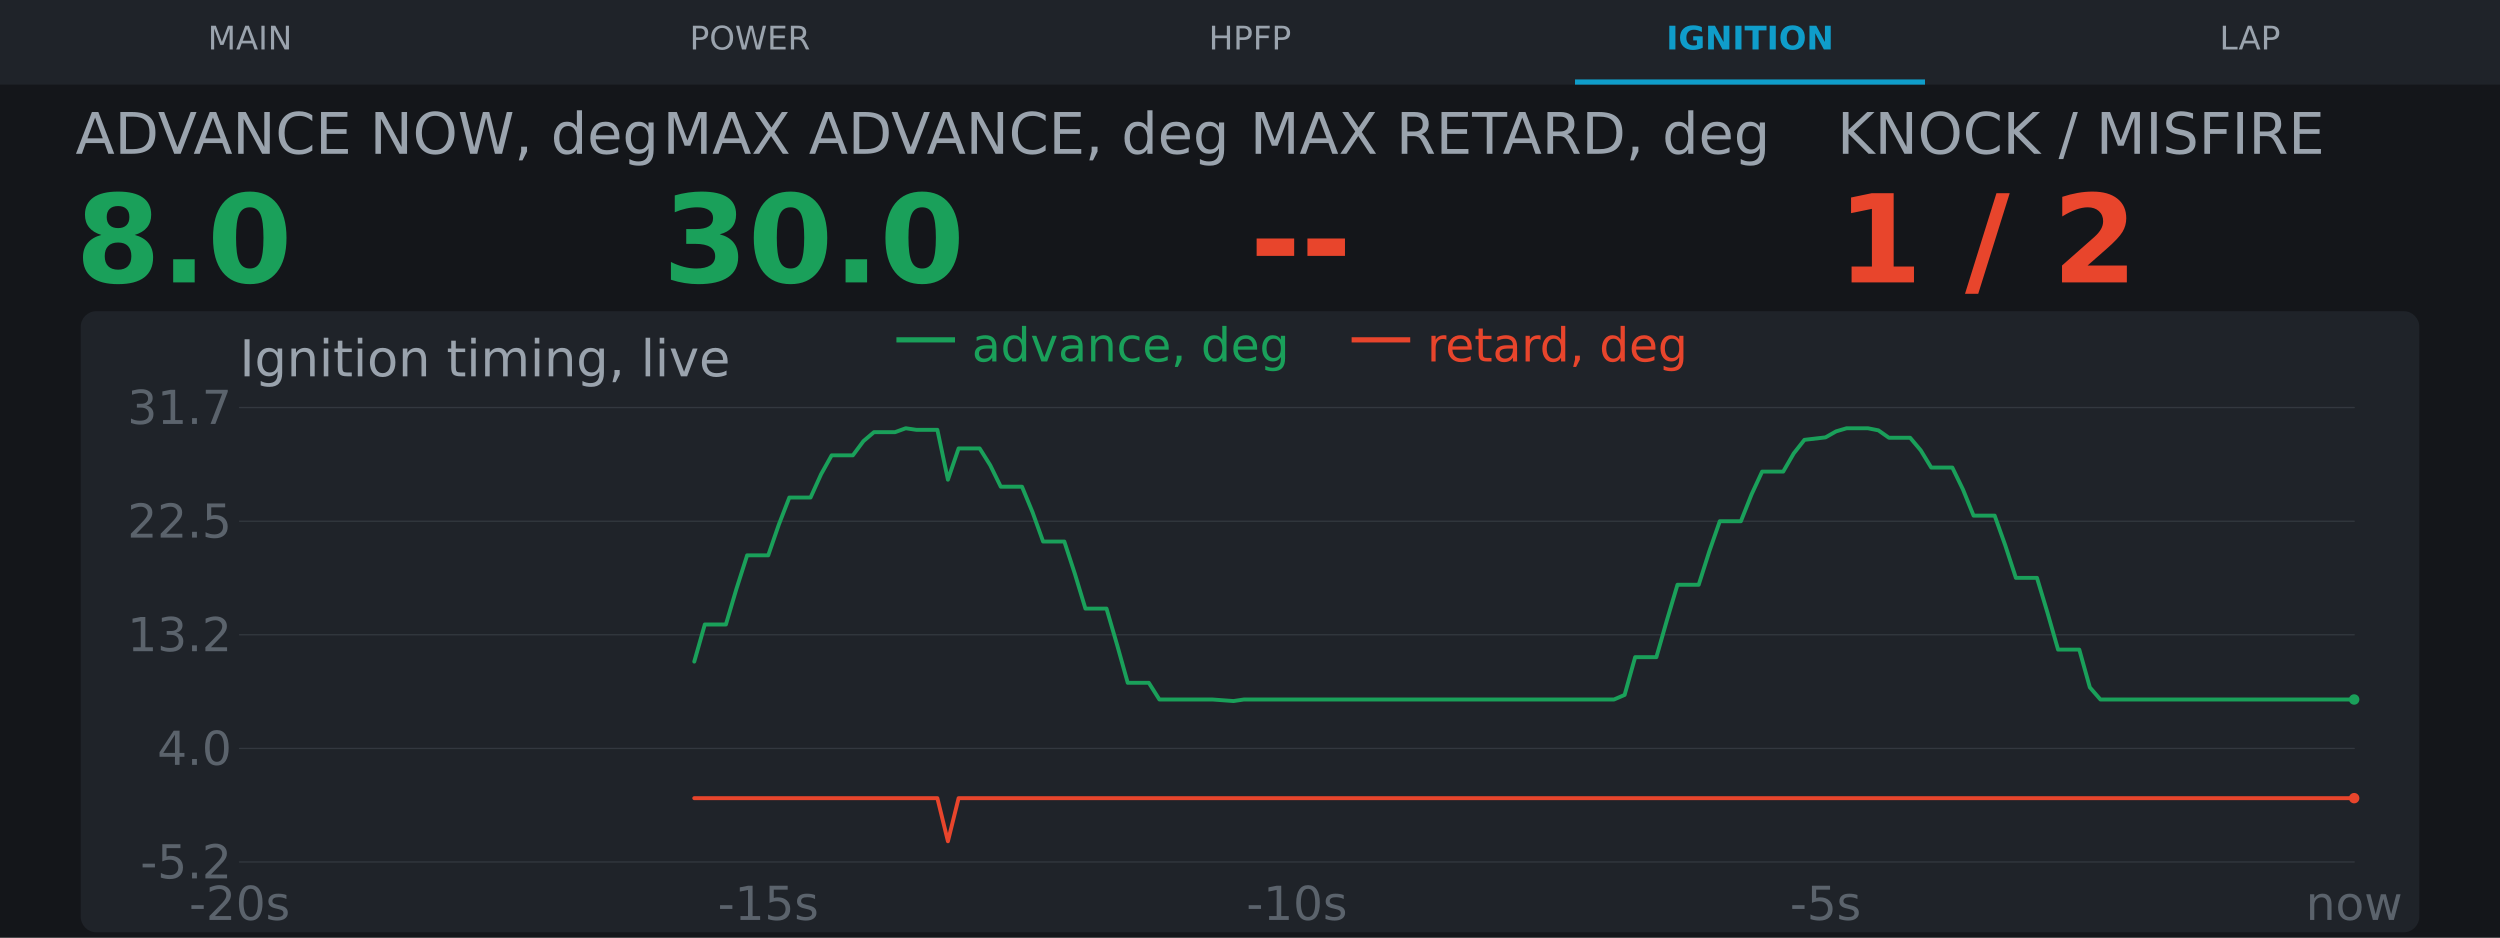
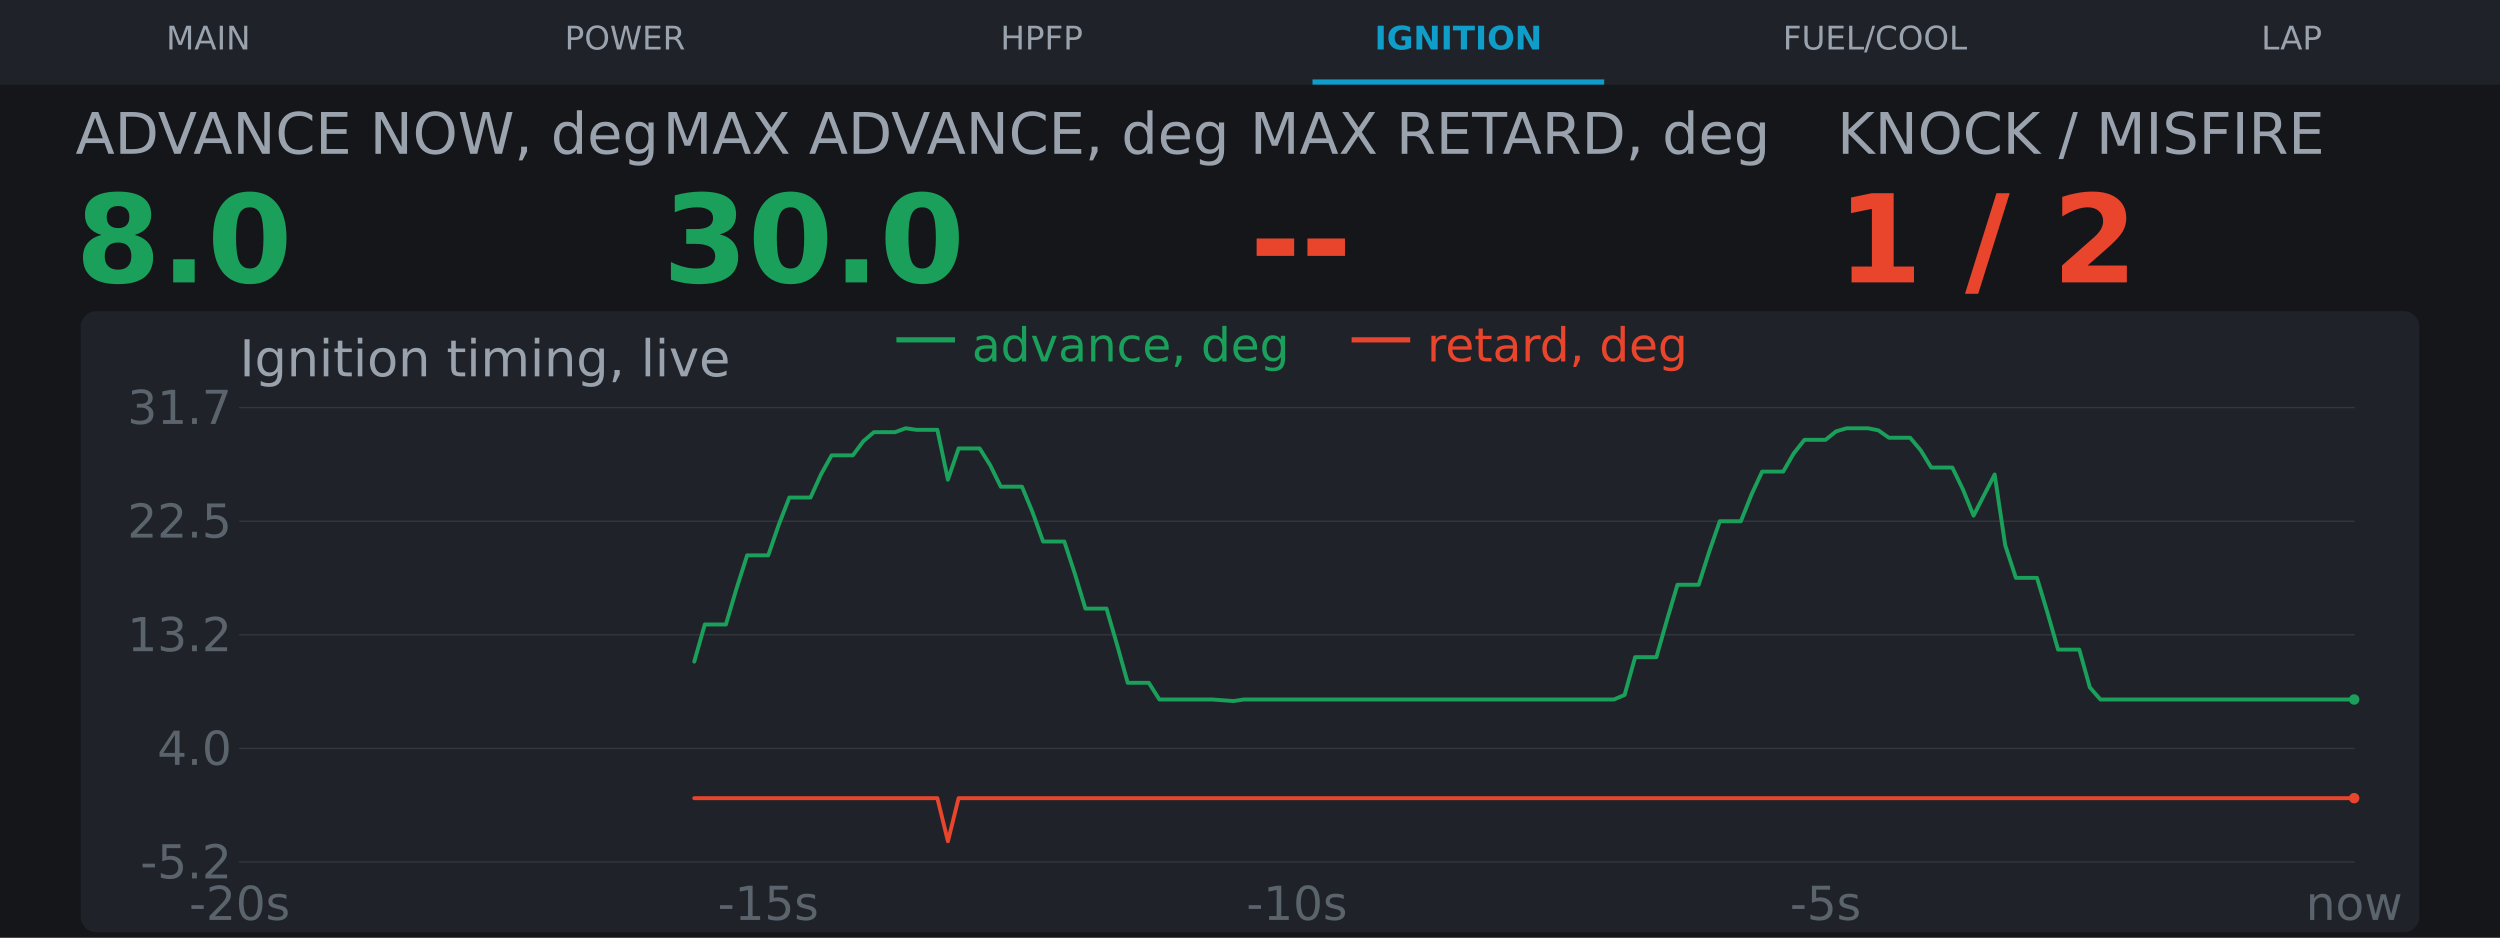
<svg xmlns="http://www.w3.org/2000/svg" width="1920" height="720" viewBox="0 0 1920 720">
  <rect x="0" y="0" width="1920" height="720" fill="#000" />
  <rect x="0" y="0" width="1920" height="720" fill="#14161a" />
  <rect x="0" y="0" width="1920" height="65" fill="#1f2329" />
-   <text x="192" y="38.0" fill="#9aa3ad" font-family="DejaVu Sans, Arial, sans-serif" font-size="25" text-anchor="middle">MAIN</text>
-   <text x="576" y="38.0" fill="#9aa3ad" font-family="DejaVu Sans, Arial, sans-serif" font-size="25" text-anchor="middle">POWER</text>
-   <text x="960" y="38.0" fill="#9aa3ad" font-family="DejaVu Sans, Arial, sans-serif" font-size="25" text-anchor="middle">HPFP</text>
-   <text x="1344" y="38.0" fill="#0f9dca" font-family="DejaVu Sans, Arial, sans-serif" font-size="25" font-weight="bold" text-anchor="middle">IGNITION</text>
-   <rect x="1209.6" y="61" width="268.8" height="4" fill="#0f9dca" />
-   <text x="1728" y="38.0" fill="#9aa3ad" font-family="DejaVu Sans, Arial, sans-serif" font-size="25" text-anchor="middle">LAP</text>
+   <text x="160" y="38.0" fill="#9aa3ad" font-family="DejaVu Sans, Arial, sans-serif" font-size="25" text-anchor="middle">MAIN</text>
+   <text x="480" y="38.0" fill="#9aa3ad" font-family="DejaVu Sans, Arial, sans-serif" font-size="25" text-anchor="middle">POWER</text>
+   <text x="800" y="38.0" fill="#9aa3ad" font-family="DejaVu Sans, Arial, sans-serif" font-size="25" text-anchor="middle">HPFP</text>
+   <text x="1120" y="38.0" fill="#0f9dca" font-family="DejaVu Sans, Arial, sans-serif" font-size="25" font-weight="bold" text-anchor="middle">IGNITION</text>
+   <rect x="1008" y="61" width="224" height="4" fill="#0f9dca" />
+   <text x="1440" y="38.0" fill="#9aa3ad" font-family="DejaVu Sans, Arial, sans-serif" font-size="25" text-anchor="middle">FUEL/COOL</text>
+   <text x="1760" y="38.0" fill="#9aa3ad" font-family="DejaVu Sans, Arial, sans-serif" font-size="25" text-anchor="middle">LAP</text>
  <text x="58" y="118.1" fill="#9aa3ad" font-family="DejaVu Sans, Arial, sans-serif" font-size="44" text-anchor="start">ADVANCE NOW, deg</text>
  <text x="58" y="216.9" fill="#1aa05a" font-family="DejaVu Sans, Arial, sans-serif" font-size="94" font-weight="bold" text-anchor="start">8.0</text>
  <text x="509" y="118.1" fill="#9aa3ad" font-family="DejaVu Sans, Arial, sans-serif" font-size="44" text-anchor="start">MAX ADVANCE, deg</text>
  <text x="509" y="216.9" fill="#1aa05a" font-family="DejaVu Sans, Arial, sans-serif" font-size="94" font-weight="bold" text-anchor="start">30.0</text>
  <rect x="509" y="243.5" width="361" height="4" fill="#14161a" />
  <rect x="509" y="243.5" width="72" height="4" fill="#1aa05a" />
  <text x="960" y="118.1" fill="#9aa3ad" font-family="DejaVu Sans, Arial, sans-serif" font-size="44" text-anchor="start">MAX RETARD, deg</text>
  <text x="960" y="216.9" fill="#e8452c" font-family="DejaVu Sans, Arial, sans-serif" font-size="94" font-weight="bold" text-anchor="start">--</text>
  <text x="1411" y="118.1" fill="#9aa3ad" font-family="DejaVu Sans, Arial, sans-serif" font-size="44" text-anchor="start">KNOCK / MISFIRE</text>
  <text x="1411" y="216.9" fill="#e8452c" font-family="DejaVu Sans, Arial, sans-serif" font-size="94" font-weight="bold" text-anchor="start">1 / 2</text>
  <rect x="62" y="239" width="1796" height="477" rx="12" fill="#1f2329" />
  <path d="M184.0 662.0 L1808.0 662.0 " fill="none" stroke="#33383f" stroke-width="1" stroke-linejoin="round" stroke-linecap="round" />
  <text x="178" y="674.6" fill="#5b636c" font-family="DejaVu Sans, Arial, sans-serif" font-size="36" text-anchor="end">-5.2</text>
  <path d="M184.0 574.8 L1808.0 574.8 " fill="none" stroke="#33383f" stroke-width="1" stroke-linejoin="round" stroke-linecap="round" />
  <text x="178" y="587.4" fill="#5b636c" font-family="DejaVu Sans, Arial, sans-serif" font-size="36" text-anchor="end">4.0</text>
  <path d="M184.0 487.5 L1808.0 487.5 " fill="none" stroke="#33383f" stroke-width="1" stroke-linejoin="round" stroke-linecap="round" />
  <text x="178" y="500.1" fill="#5b636c" font-family="DejaVu Sans, Arial, sans-serif" font-size="36" text-anchor="end">13.2</text>
  <path d="M184.0 400.3 L1808.0 400.3 " fill="none" stroke="#33383f" stroke-width="1" stroke-linejoin="round" stroke-linecap="round" />
  <text x="178" y="412.9" fill="#5b636c" font-family="DejaVu Sans, Arial, sans-serif" font-size="36" text-anchor="end">22.5</text>
  <path d="M184.0 313.0 L1808.0 313.0 " fill="none" stroke="#33383f" stroke-width="1" stroke-linejoin="round" stroke-linecap="round" />
  <text x="178" y="325.6" fill="#5b636c" font-family="DejaVu Sans, Arial, sans-serif" font-size="36" text-anchor="end">31.7</text>
  <text x="184" y="706.5" fill="#5b636c" font-family="DejaVu Sans, Arial, sans-serif" font-size="36" text-anchor="middle">-20s</text>
  <text x="590" y="706.5" fill="#5b636c" font-family="DejaVu Sans, Arial, sans-serif" font-size="36" text-anchor="middle">-15s</text>
  <text x="996" y="706.5" fill="#5b636c" font-family="DejaVu Sans, Arial, sans-serif" font-size="36" text-anchor="middle">-10s</text>
  <text x="1402" y="706.5" fill="#5b636c" font-family="DejaVu Sans, Arial, sans-serif" font-size="36" text-anchor="middle">-5s</text>
  <text x="1808" y="706.5" fill="#5b636c" font-family="DejaVu Sans, Arial, sans-serif" font-size="36" text-anchor="middle">now</text>
  <text x="184" y="289.0" fill="#9aa3ad" font-family="DejaVu Sans, Arial, sans-serif" font-size="39" text-anchor="start">Ignition timing, live</text>
  <rect x="688.45" y="259" width="45" height="4" fill="#1aa05a" />
  <text x="746.45" y="277.6" fill="#1aa05a" font-family="DejaVu Sans, Arial, sans-serif" font-size="36" text-anchor="start">advance, deg</text>
  <rect x="1038.05" y="259" width="45" height="4" fill="#e8452c" />
  <text x="1096.05" y="277.6" fill="#e8452c" font-family="DejaVu Sans, Arial, sans-serif" font-size="36" text-anchor="start">retard, deg</text>
-   <path d="M533.2 508.1 L541.3 479.6 L557.5 479.6 L565.6 452.2 L573.8 426.5 L590.0 426.5 L598.1 403.0 L606.2 382.1 L622.5 382.1 L630.6 364.2 L638.7 349.7 L655.0 349.7 L663.1 338.8 L671.2 331.9 L687.4 331.9 L695.6 328.9 L703.7 330.1 L719.9 330.1 L728.0 368.4 L736.2 344.4 L752.4 344.4 L760.5 357.3 L768.6 373.8 L784.9 373.8 L793.0 393.4 L801.1 415.9 L817.4 415.9 L825.5 440.7 L833.6 467.4 L849.8 467.4 L858.0 495.5 L866.1 524.4 L882.3 524.4 L890.4 537.2 L898.6 537.2 L914.8 537.2 L922.9 537.2 L931.0 537.2 L947.3 538.4 L955.4 537.2 L963.5 537.2 L979.8 537.2 L987.9 537.2 L996.0 537.2 L1012.2 537.2 L1020.4 537.2 L1028.5 537.2 L1044.7 537.2 L1052.8 537.2 L1061.0 537.2 L1077.2 537.2 L1085.3 537.2 L1093.4 537.2 L1109.7 537.2 L1117.8 537.2 L1125.9 537.2 L1142.2 537.2 L1150.3 537.2 L1158.4 537.2 L1174.6 537.2 L1182.8 537.2 L1190.9 537.2 L1207.1 537.2 L1215.2 537.2 L1223.4 537.2 L1239.6 537.2 L1247.7 533.7 L1255.8 504.7 L1272.1 504.7 L1280.2 476.3 L1288.3 449.1 L1304.6 449.1 L1312.7 423.6 L1320.8 400.3 L1337.0 400.3 L1345.2 379.7 L1353.3 362.2 L1369.5 362.2 L1377.6 348.2 L1385.8 337.8 L1402.0 335.9 L1410.1 331.3 L1418.2 328.9 L1434.5 328.9 L1442.6 330.5 L1450.7 336.2 L1467.0 336.2 L1475.1 345.8 L1483.2 359.1 L1499.4 359.1 L1507.6 376.0 L1515.7 396.0 L1531.9 396.0 L1540.0 418.7 L1548.2 443.8 L1564.4 443.8 L1572.5 470.7 L1580.6 498.9 L1596.9 498.9 L1605.0 527.9 L1613.1 537.2 L1629.4 537.2 L1637.5 537.2 L1645.6 537.2 L1661.8 537.2 L1670.0 537.2 L1678.1 537.2 L1694.3 537.2 L1702.4 537.2 L1710.6 537.2 L1726.8 537.2 L1734.9 537.2 L1743.0 537.2 L1759.3 537.2 L1767.4 537.2 L1775.5 537.2 L1791.8 537.2 L1799.9 537.2 L1808.0 537.2 " fill="none" stroke="#1aa05a" stroke-width="3" stroke-linejoin="round" stroke-linecap="round" />
+   <path d="M533.2 508.1 L541.3 479.6 L557.5 479.6 L565.6 452.2 L573.8 426.5 L590.0 426.5 L598.1 403.0 L606.2 382.1 L622.5 382.1 L630.6 364.2 L638.7 349.7 L655.0 349.7 L663.1 338.8 L671.2 331.9 L687.4 331.9 L695.6 328.9 L703.7 330.1 L719.9 330.1 L728.0 368.4 L736.2 344.4 L752.4 344.4 L760.5 357.3 L768.6 373.8 L784.9 373.8 L793.0 393.4 L801.1 415.9 L817.4 415.9 L825.5 440.7 L833.6 467.4 L849.8 467.4 L858.0 495.5 L866.1 524.4 L882.3 524.4 L890.4 537.2 L898.6 537.2 L914.8 537.2 L922.9 537.2 L931.0 537.2 L947.3 538.4 L955.4 537.2 L963.5 537.2 L979.8 537.2 L987.9 537.2 L996.0 537.2 L1012.2 537.2 L1020.4 537.2 L1028.5 537.2 L1044.7 537.2 L1052.8 537.2 L1061.0 537.2 L1077.2 537.2 L1085.3 537.2 L1093.4 537.2 L1109.7 537.2 L1117.8 537.2 L1125.9 537.2 L1142.2 537.2 L1150.3 537.2 L1158.4 537.2 L1174.6 537.2 L1182.8 537.2 L1190.9 537.2 L1207.1 537.2 L1215.2 537.2 L1223.4 537.2 L1239.6 537.2 L1247.7 533.7 L1255.8 504.7 L1272.1 504.7 L1280.2 476.3 L1288.3 449.1 L1304.6 449.1 L1312.7 423.6 L1320.8 400.3 L1337.0 400.3 L1345.2 379.7 L1353.3 362.2 L1369.5 362.2 L1377.6 348.2 L1385.8 337.8 L1402.0 337.8 L1410.1 331.3 L1418.2 328.9 L1434.5 328.9 L1442.6 330.5 L1450.7 336.2 L1467.0 336.2 L1475.1 345.8 L1483.2 359.1 L1499.4 359.1 L1507.6 376.0 L1515.7 396.0 L1531.9 364.4 L1540.0 418.7 L1548.2 443.8 L1564.4 443.8 L1572.5 470.7 L1580.6 498.9 L1596.9 498.9 L1605.0 527.9 L1613.1 537.2 L1629.4 537.2 L1637.5 537.2 L1645.6 537.2 L1661.8 537.2 L1670.0 537.2 L1678.1 537.2 L1694.3 537.2 L1702.4 537.2 L1710.6 537.2 L1726.8 537.2 L1734.9 537.2 L1743.0 537.2 L1759.3 537.2 L1767.4 537.2 L1775.5 537.2 L1791.8 537.2 L1799.9 537.2 L1808.0 537.2 " fill="none" stroke="#1aa05a" stroke-width="3" stroke-linejoin="round" stroke-linecap="round" />
  <circle cx="1808" cy="537.215" r="4" fill="#1aa05a" />
  <path d="M533.2 613.0 L541.3 613.0 L557.5 613.0 L565.6 613.0 L573.8 613.0 L590.0 613.0 L598.1 613.0 L606.2 613.0 L622.5 613.0 L630.6 613.0 L638.7 613.0 L655.0 613.0 L663.1 613.0 L671.2 613.0 L687.4 613.0 L695.6 613.0 L703.7 613.0 L719.9 613.0 L728.0 646.1 L736.2 613.0 L752.4 613.0 L760.5 613.0 L768.6 613.0 L784.9 613.0 L793.0 613.0 L801.1 613.0 L817.4 613.0 L825.5 613.0 L833.6 613.0 L849.8 613.0 L858.0 613.0 L866.1 613.0 L882.3 613.0 L890.4 613.0 L898.6 613.0 L914.8 613.0 L922.9 613.0 L931.0 613.0 L947.3 613.0 L955.4 613.0 L963.5 613.0 L979.8 613.0 L987.9 613.0 L996.0 613.0 L1012.2 613.0 L1020.4 613.0 L1028.5 613.0 L1044.7 613.0 L1052.8 613.0 L1061.0 613.0 L1077.2 613.0 L1085.3 613.0 L1093.4 613.0 L1109.7 613.0 L1117.8 613.0 L1125.9 613.0 L1142.2 613.0 L1150.3 613.0 L1158.4 613.0 L1174.6 613.0 L1182.8 613.0 L1190.9 613.0 L1207.1 613.0 L1215.2 613.0 L1223.4 613.0 L1239.6 613.0 L1247.7 613.0 L1255.8 613.0 L1272.1 613.0 L1280.2 613.0 L1288.3 613.0 L1304.6 613.0 L1312.7 613.0 L1320.8 613.0 L1337.0 613.0 L1345.2 613.0 L1353.3 613.0 L1369.5 613.0 L1377.6 613.0 L1385.8 613.0 L1402.0 613.0 L1410.1 613.0 L1418.2 613.0 L1434.5 613.0 L1442.6 613.0 L1450.7 613.0 L1467.0 613.0 L1475.1 613.0 L1483.2 613.0 L1499.4 613.0 L1507.6 613.0 L1515.7 613.0 L1531.9 613.0 L1540.0 613.0 L1548.2 613.0 L1564.4 613.0 L1572.5 613.0 L1580.6 613.0 L1596.9 613.0 L1605.0 613.0 L1613.1 613.0 L1629.4 613.0 L1637.5 613.0 L1645.6 613.0 L1661.8 613.0 L1670.0 613.0 L1678.1 613.0 L1694.3 613.0 L1702.4 613.0 L1710.6 613.0 L1726.8 613.0 L1734.9 613.0 L1743.0 613.0 L1759.3 613.0 L1767.4 613.0 L1775.5 613.0 L1791.8 613.0 L1799.9 613.0 L1808.0 613.0 " fill="none" stroke="#e8452c" stroke-width="3" stroke-linejoin="round" stroke-linecap="round" />
  <circle cx="1808" cy="612.986" r="4" fill="#e8452c" />
</svg>
